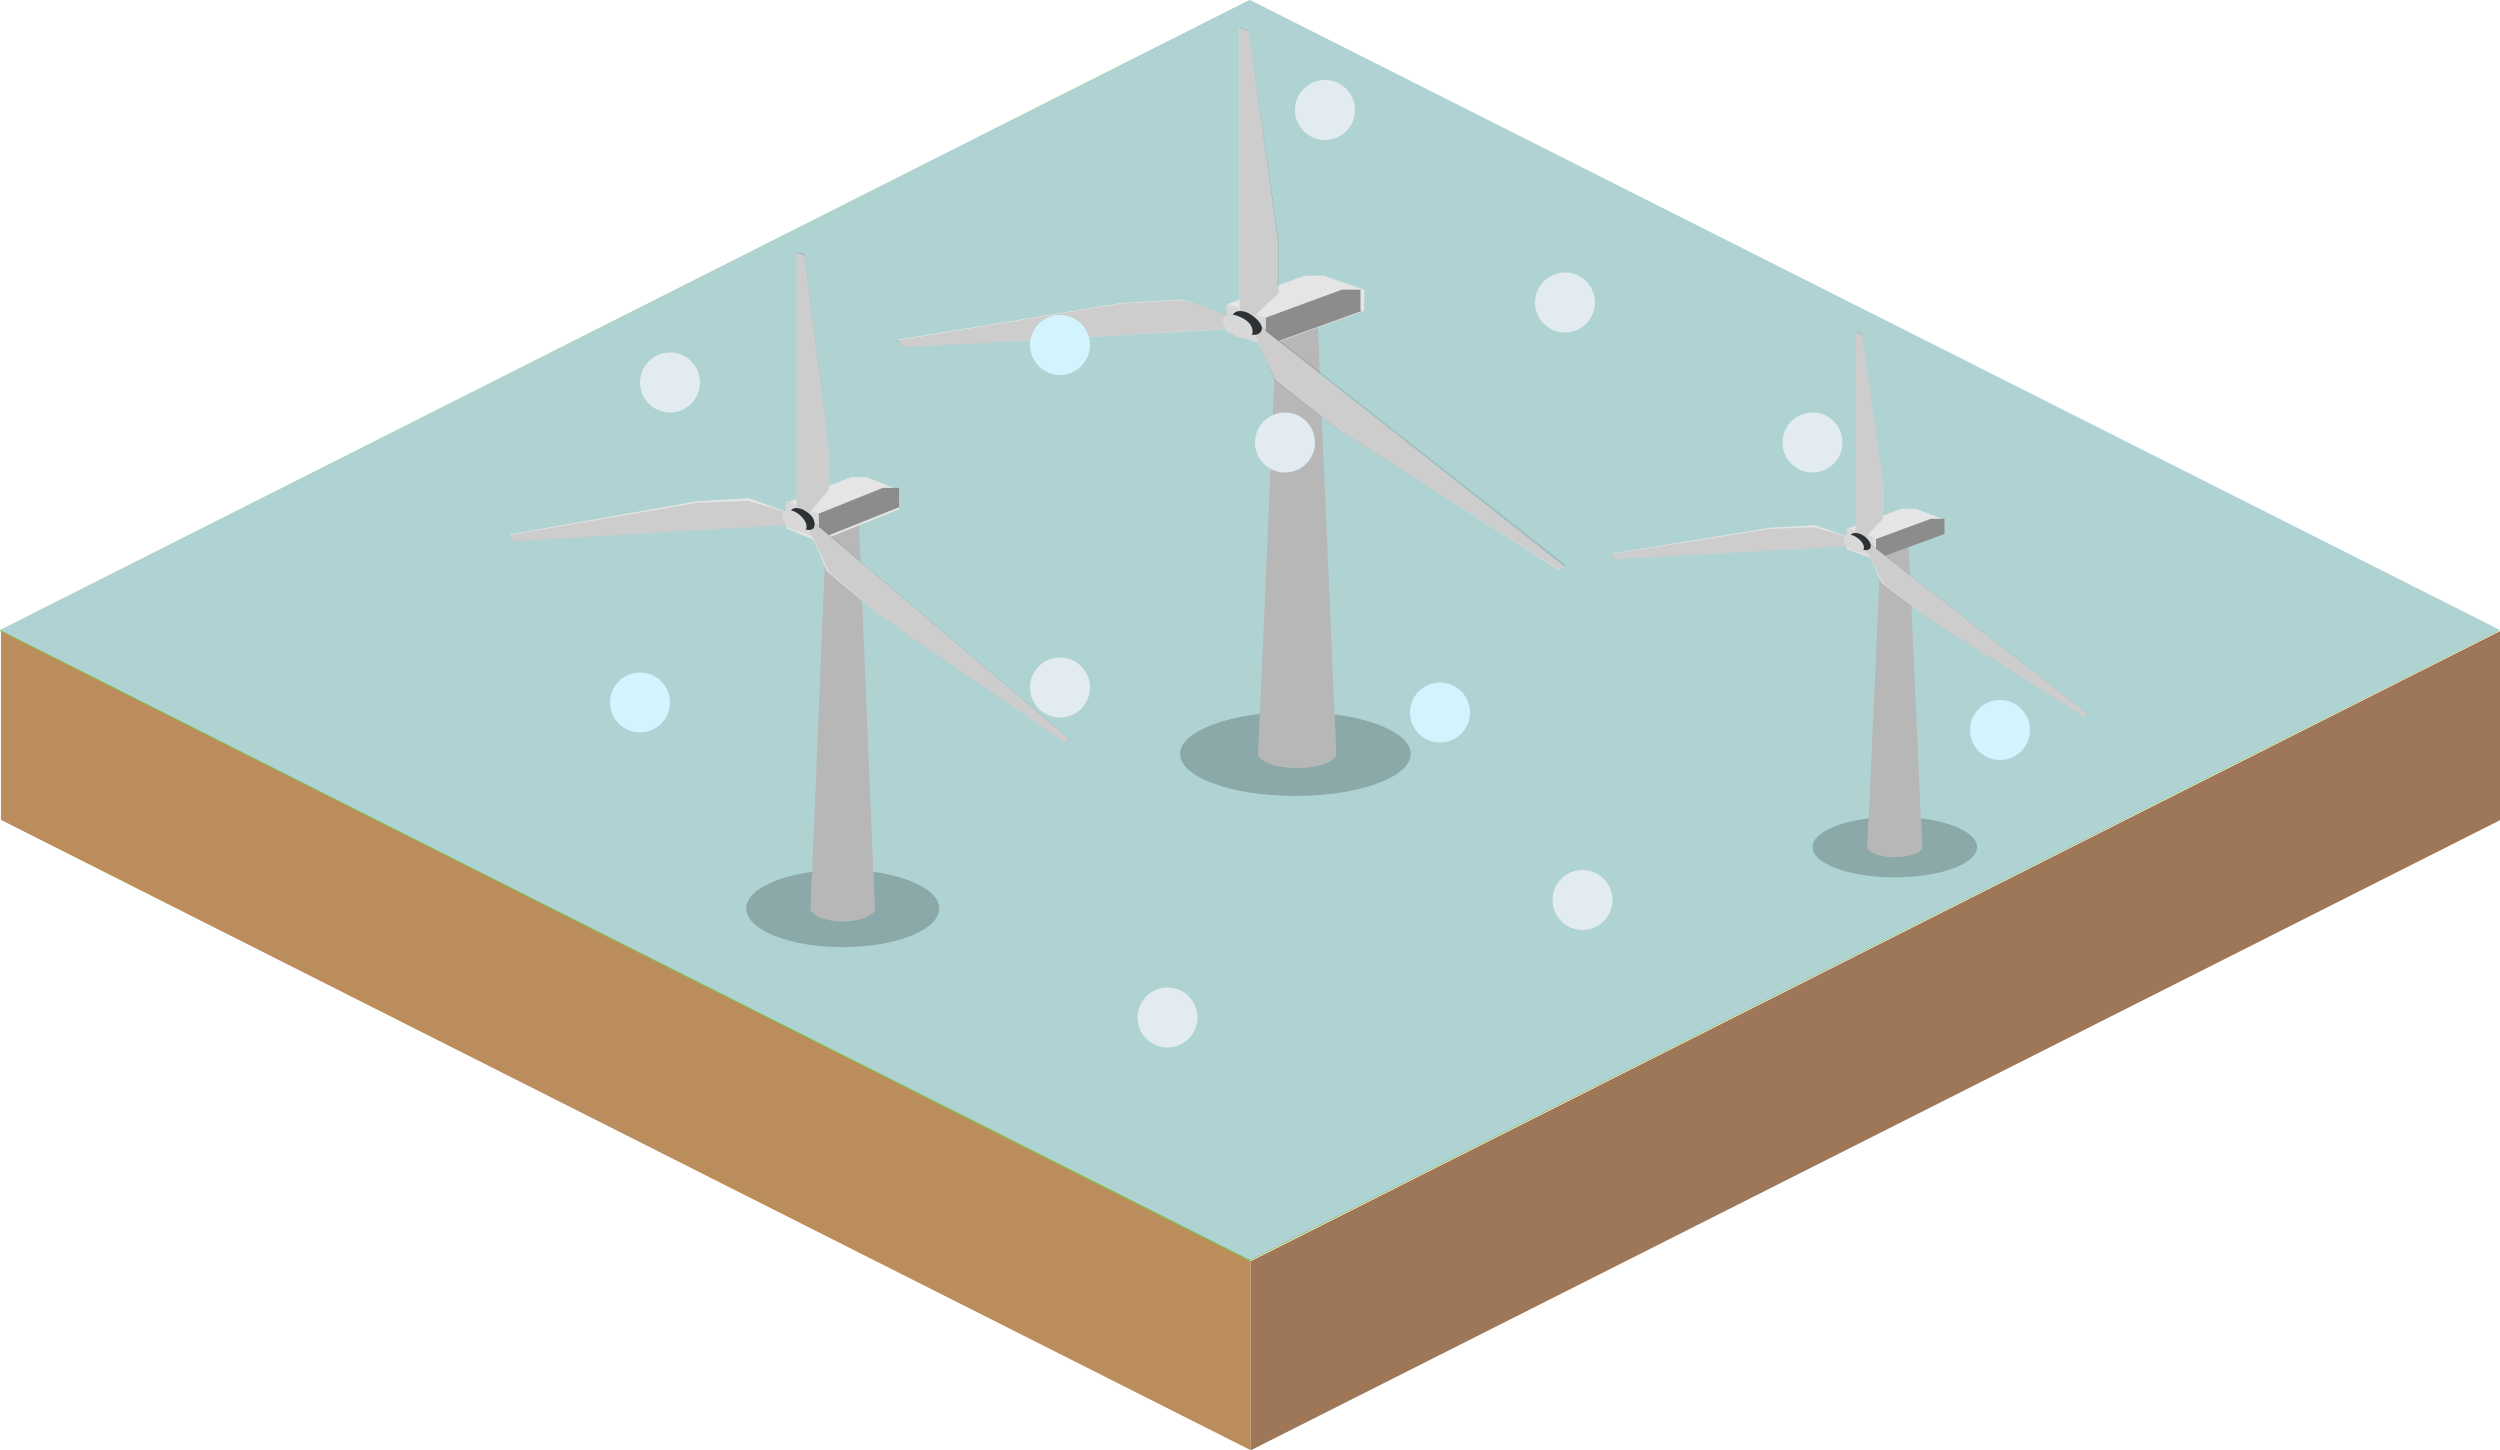
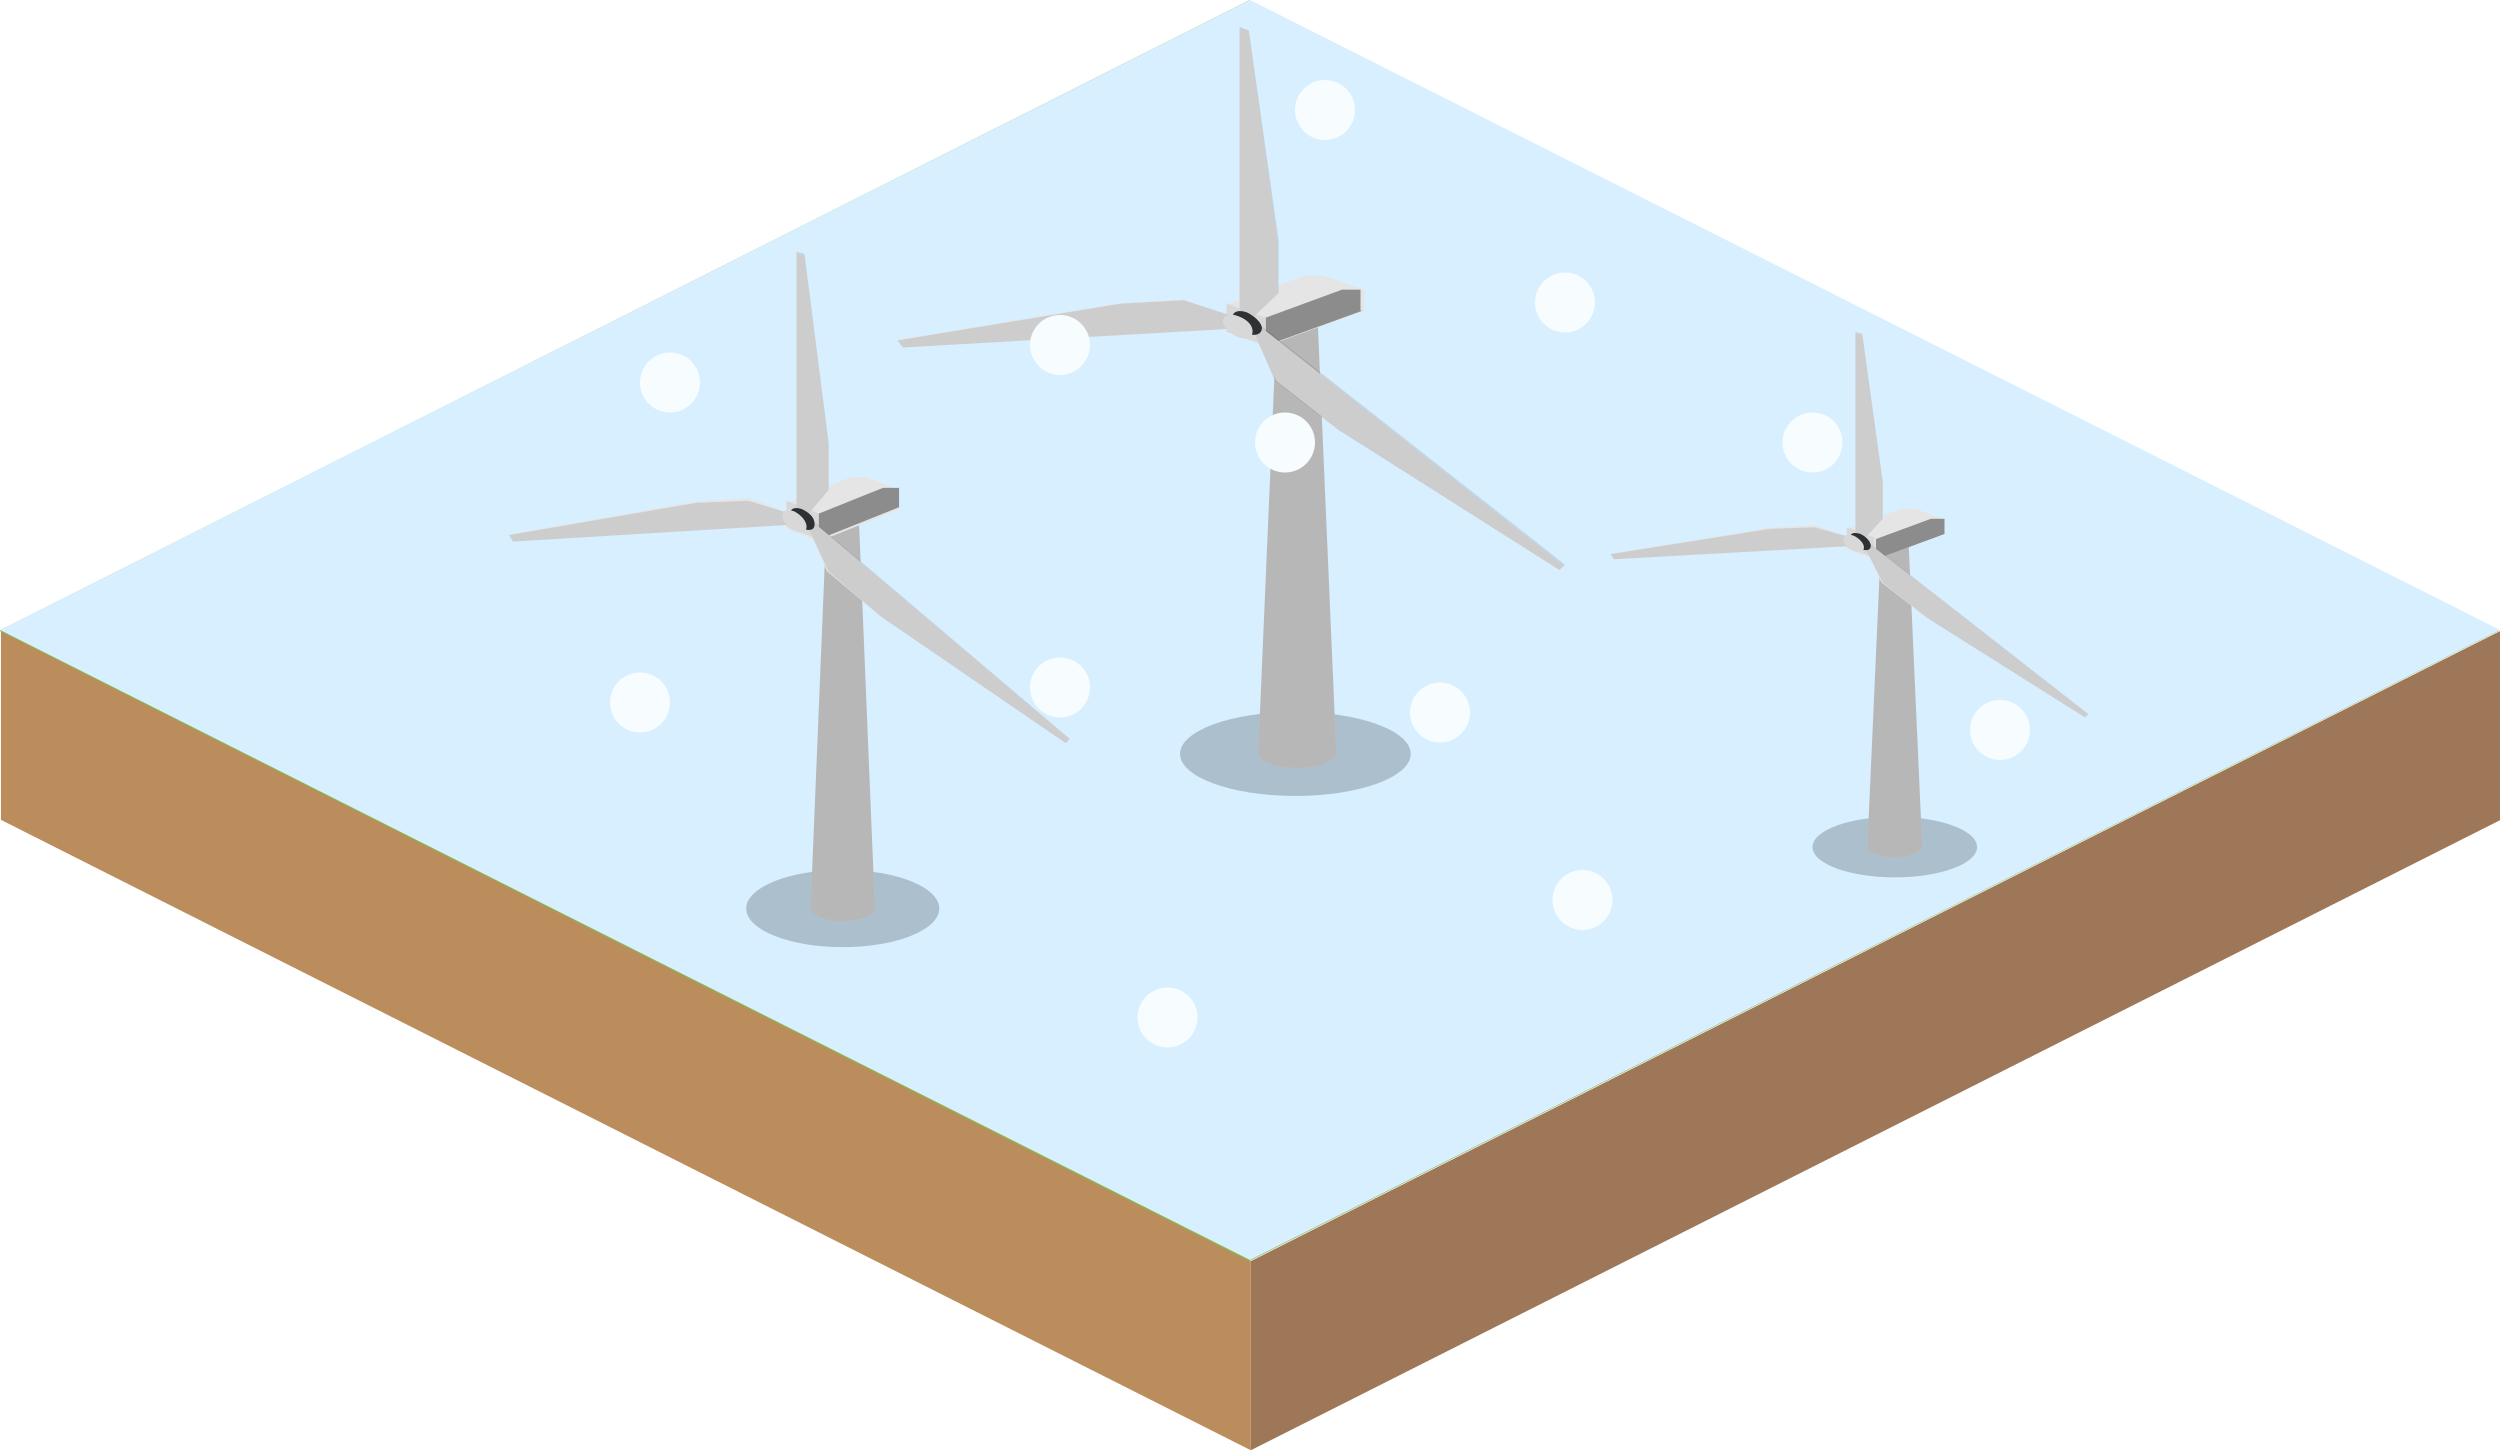
<svg xmlns="http://www.w3.org/2000/svg" version="1.1" id="svg44" x="0px" y="0px" viewBox="0 0 100 58" style="enable-background:new 0 0 100 58;" xml:space="preserve">
  <style type="text/css">
	.st0{fill:#BB8D5D;}
	.st1{fill:#9E7758;}
	.st2{fill:#8BB54A;}
- 	.st3{fill:#AED3D2;}
+ 	.st3{fill:#D7EFFF;}
	.st4{opacity:0.2;enable-background:new    ;}
	.st5{fill:#E5E5E5;}
	.st6{opacity:0.39;enable-background:new    ;}
	.st7{opacity:6.000000e-02;enable-background:new    ;}
	.st8{opacity:5.000000e-02;enable-background:new    ;}
	.st9{fill:#2D3134;}
- 	.st10{fill:#D3F3FF;}
- 	.st11{fill:#E2EBF0;}
+ 	.st10{fill:#F7FCFF;}
</style>
  <g id="g2920" transform="matrix(0.9998641,0,0,1.008606,-49.21891,-260.4065)">
    <g id="g2914" transform="translate(0.76334)">
      <path id="path546-3" class="st0" d="M98.5,308.2v7.5l-50-25v-7.5L98.5,308.2z" />
      <path id="path548-6" class="st1" d="M98.5,315.7v-7.5l50-25v7.5L98.5,315.7z" />
    </g>
    <path id="path208" class="st2" d="M49.2,283.2l50-25l50,25l-50,25L49.2,283.2z" />
  </g>
  <polygon class="st3" points="0,25.2 50,0 100,25.2 50,50.4 " />
  <g id="g109" transform="matrix(0.8042267,0,0,0.858461,16.41834,9.556938)">
    <ellipse id="ellipse2-3-8" class="st4" cx="21.5" cy="31.2" rx="4.8" ry="1.8" />
    <path id="path4-6-7" class="st5" d="M21.5,12.7c-0.4,0-0.8,0.1-0.8,0.3l-0.8,18.2c0,0.3,0.7,0.6,1.6,0.6c0.9,0,1.6-0.3,1.6-0.6   L22.3,13C22.3,12.8,22,12.7,21.5,12.7z" />
    <path id="path6-7-9" class="st4" d="M21.5,13.3c-0.4,0-0.8-0.1-0.8-0.3l-0.8,18.2c0,0.3,0.7,0.6,1.6,0.6c0.9,0,1.6-0.3,1.6-0.6   L22.3,13C22.3,13.2,22,13.3,21.5,13.3z" />
    <path id="path8-5-2" class="st5" d="M22.7,11.1h-0.8l-3.2,1.2v1.2l1.6,0.6l4-1.5v-0.9L22.7,11.1z" />
    <path id="path10-3-0" class="st5" d="M24.3,12.5l-4,1.5v-1.2l4-1.2V12.5z" />
    <path id="path12-5-2" class="st6" d="M24.3,12.5l-4,1.5v-1.2l3.2-1.2h0.8V12.5z" />
    <path id="path14-6-3" class="st5" d="M20.3,14l-1.6-0.6v-1.2l1.6,0.6V14z" />
    <path id="path16-2-7" class="st7" d="M20.3,14l-1.6-0.6v-1.2l1.6,0.6V14z" />
    <g id="g24-9-5" transform="matrix(0.2011074,0,0,0.1471034,3.811285,0.04592266)">
      <path id="path18-1-9" class="st5" d="M79.5,86.5l-3-1.5V4l2,1l6,60v15L79.5,86.5z" />
      <path id="path20-2-2" class="st5" d="M79.5,91.5l1.5-1.8l63,68.4l-1,1.2L97.1,119l-13-14L79.5,91.5z" />
      <path id="path22-7-2" class="st5" d="M75.1,86.7l1.5,3.4L6.5,95.5l-1-2.2l46.3-10.5l13-1L75.1,86.7z" />
    </g>
-     <path id="path26-0-8" class="st8" d="M19.8,12.8l-0.6-0.2V0.6l0.4,0.1l1.2,8.8v2.2L19.8,12.8z" />
+     <path id="path26-0-8" class="st8" d="M19.8,12.8l-0.6-0.2v-12l0.4,0.1l1.2,8.8v2.2L19.8,12.8z" />
    <path id="path28-9-9" class="st8" d="M19.8,13.5l0.3-0.3l12.7,10.1l-0.2,0.2l-9.2-5.9l-2.6-2.1L19.8,13.5z" />
    <path id="path30-3-7" class="st8" d="M18.9,12.8l0.3,0.5L5.1,14.1l-0.2-0.3l9.3-1.5l2.6-0.1L18.9,12.8z" />
-     <path id="path32-6-3" class="st7" d="M19.8,12.8l-0.6-0.2V0.6l0.4,0.1l1.2,8.8v2.2L19.8,12.8z" />
+     <path id="path32-6-3" class="st7" d="M19.8,12.8l-0.6-0.2v-12l0.4,0.1l1.2,8.8v2.2L19.8,12.8z" />
    <path id="path34-0-6" class="st7" d="M19.8,13.5l0.3-0.3l12.7,10.1l-0.2,0.2l-9.2-5.9l-2.6-2.1L19.8,13.5z" />
    <path id="path36-6-1" class="st7" d="M18.9,12.8l0.3,0.5L5.1,14.1l-0.2-0.3l9.3-1.5l2.6-0.1L18.9,12.8z" />
-     <path id="path38-2-2" class="st9" d="M20.1,13.3c0,0.3-0.3,0.3-0.6,0.2c-0.3-0.1-0.6-0.4-0.6-0.7c0-0.3,0.3-0.3,0.6-0.2   C19.9,12.8,20.1,13,20.1,13.3z" />
-     <path id="path40-6-9" class="st5" d="M19.7,13.4c0,0.3-0.3,0.3-0.6,0.2c-0.3-0.1-0.6-0.4-0.6-0.7c0-0.3,0.3-0.3,0.6-0.2   C19.5,12.9,19.7,13.2,19.7,13.4z" />
-     <path id="path42-1-3" class="st7" d="M19.7,13.4c0,0.3-0.3,0.3-0.6,0.2c-0.3-0.1-0.6-0.4-0.6-0.7c0-0.3,0.3-0.3,0.6-0.2   C19.5,12.9,19.7,13.2,19.7,13.4z" />
+     <path id="path38-2-2" class="st9" d="M20.1,13.3c0,0.3-0.3,0.3-0.6,0.2c-0.3-0.1-0.6-0.4-0.6-0.7s0.3-0.3,0.6-0.2   C19.9,12.8,20.1,13,20.1,13.3z" />
+     <path id="path40-6-9" class="st5" d="M19.7,13.4c0,0.3-0.3,0.3-0.6,0.2c-0.3-0.1-0.6-0.4-0.6-0.7s0.3-0.3,0.6-0.2   C19.5,12.9,19.7,13.2,19.7,13.4z" />
+     <path id="path42-1-3" class="st7" d="M19.7,13.4c0,0.3-0.3,0.3-0.6,0.2c-0.3-0.1-0.6-0.4-0.6-0.7s0.3-0.3,0.6-0.2   C19.5,12.9,19.7,13.2,19.7,13.4z" />
  </g>
  <g id="g155" transform="matrix(0.7440602,0,0,0.7007234,11.78484,0.5856402)">
    <ellipse id="ellipse2" class="st4" cx="53.8" cy="42.2" rx="6.2" ry="2.4" />
    <path id="path4" class="st5" d="M53.8,17.1c-0.6,0-1,0.2-1,0.4l-1,24.7c0,0.4,0.9,0.8,2.1,0.8s2.1-0.4,2.1-0.8l-1-24.7   C54.8,17.3,54.4,17.1,53.8,17.1z" />
    <path id="path6" class="st4" d="M53.8,17.9c-0.6,0-1-0.2-1-0.4l-1,24.7c0,0.4,0.9,0.8,2.1,0.8s2.1-0.4,2.1-0.8l-1-24.7   C54.8,17.7,54.4,17.9,53.8,17.9z" />
    <path id="path8" class="st5" d="M55.3,14.9h-1l-4.1,1.6v1.6l2.1,0.8l5.2-2v-1.2L55.3,14.9z" />
    <path id="path10" class="st5" d="M57.4,16.9l-5.2,2v-1.6l5.2-1.6V16.9z" />
-     <path id="path12" class="st6" d="M57.4,16.9l-5.2,2v-1.6l4.1-1.6h1V16.9z" />
+     <path id="path12" class="st6" d="M57.4,16.9l-5.2,2v-1.6l4.1-1.6h1v1.2H57.4z" />
    <path id="path14" class="st5" d="M52.2,18.9l-2.1-0.8v-1.6l2.1,0.8V18.9z" />
    <path id="path16" class="st7" d="M52.2,18.9l-2.1-0.8v-1.6l2.1,0.8V18.9z" />
    <g id="g24" transform="matrix(0.2585314,0,0,0.1994215,31.00848,-0.04887965)">
      <path id="path18" class="st5" d="M79.5,86.5l-3-1.5V4l2,1l6,60v15L79.5,86.5z" />
      <path id="path20" class="st5" d="M79.5,91.5l1.5-1.8l63,68.4l-1,1.2L97.1,119l-13-14L79.5,91.5z" />
      <path id="path22" class="st5" d="M75.1,86.7l1.5,3.4L6.5,95.5l-1-2.2l46.3-10.5l13-1L75.1,86.7z" />
    </g>
    <path id="path26" class="st8" d="M51.6,17.2l-0.8-0.3V0.7l0.5,0.2l1.6,12v3L51.6,17.2z" />
    <path id="path28" class="st8" d="M51.6,18.2l0.4-0.4l16.3,13.6L68,31.7l-11.9-8l-3.4-2.8L51.6,18.2z" />
    <path id="path30" class="st8" d="M50.4,17.2l0.4,0.7L32.7,19l-0.3-0.4l12-2.1l3.4-0.2L50.4,17.2z" />
    <path id="path32" class="st7" d="M51.6,17.2l-0.8-0.3V0.7l0.5,0.2l1.6,12v3L51.6,17.2z" />
    <path id="path34" class="st7" d="M51.6,18.2l0.4-0.4l16.3,13.6L68,31.7l-11.9-8l-3.4-2.8L51.6,18.2z" />
    <path id="path36" class="st7" d="M50.4,17.2l0.4,0.7L32.7,19l-0.3-0.4l12-2.1l3.4-0.2L50.4,17.2z" />
    <path id="path38" class="st9" d="M52,17.9c0,0.3-0.3,0.5-0.8,0.3c-0.4-0.2-0.8-0.6-0.8-0.9c0-0.3,0.3-0.5,0.8-0.3   C51.6,17.2,52,17.6,52,17.9z" />
-     <path id="path40" class="st5" d="M51.5,18.1c0,0.3-0.3,0.5-0.8,0.3c-0.4-0.2-0.8-0.6-0.8-0.9c0-0.3,0.3-0.5,0.8-0.3   S51.5,17.7,51.5,18.1z" />
-     <path id="path42" class="st7" d="M51.5,18.1c0,0.3-0.3,0.5-0.8,0.3c-0.4-0.2-0.8-0.6-0.8-0.9c0-0.3,0.3-0.5,0.8-0.3   S51.5,17.7,51.5,18.1z" />
+     <path id="path40" class="st5" d="M51.5,18.1c0,0.3-0.3,0.5-0.8,0.3c-0.4-0.2-0.8-0.6-0.8-0.9c0-0.3,0.3-0.5,0.8-0.3   C51.2,17.4,51.5,17.7,51.5,18.1z" />
+     <path id="path42" class="st7" d="M51.5,18.1c0,0.3-0.3,0.5-0.8,0.3c-0.4-0.2-0.8-0.6-0.8-0.9c0-0.3,0.3-0.5,0.8-0.3   C51.2,17.4,51.5,17.7,51.5,18.1z" />
  </g>
  <g id="g132" transform="matrix(0.6854868,0,0,0.6732794,21.91235,12.80848)">
    <ellipse id="ellipse2-3" class="st4" cx="78.6" cy="31.3" rx="4.8" ry="1.8" />
    <path id="path4-6" class="st5" d="M78.6,12.8c-0.4,0-0.8,0.1-0.8,0.3L77,31.3c0,0.3,0.7,0.6,1.6,0.6s1.6-0.3,1.6-0.6l-0.8-18.2   C79.4,12.9,79.1,12.8,78.6,12.8z" />
    <path id="path6-7" class="st4" d="M78.6,13.4c-0.4,0-0.8-0.1-0.8-0.3L77,31.3c0,0.3,0.7,0.6,1.6,0.6s1.6-0.3,1.6-0.6l-0.8-18.2   C79.4,13.3,79.1,13.4,78.6,13.4z" />
    <path id="path8-5" class="st5" d="M79.8,11.2H79l-3.2,1.2v1.2l1.6,0.6l4-1.5v-0.9L79.8,11.2z" />
-     <path id="path10-3" class="st5" d="M81.5,12.7l-4,1.5v-1.2l4-1.2V12.7z" />
-     <path id="path12-5" class="st6" d="M81.5,12.7l-4,1.5v-1.2l3.2-1.2h0.8V12.7z" />
+     <path id="path10-3" class="st5" d="M81.5,12.7l-4,1.5V13l4-1.2V12.7z" />
+     <path id="path12-5" class="st6" d="M81.5,12.7l-4,1.5V13l3.2-1.2h0.8V12.7z" />
    <path id="path14-6" class="st5" d="M77.4,14.1l-1.6-0.6v-1.2l1.6,0.6V14.1z" />
    <path id="path16-2" class="st7" d="M77.4,14.1l-1.6-0.6v-1.2l1.6,0.6V14.1z" />
    <g id="g24-9" transform="matrix(0.2011074,0,0,0.1471034,60.9213,0.149209)">
      <path id="path18-1" class="st5" d="M79.5,86.5l-3-1.5V4l2,1l6,60v15L79.5,86.5z" />
      <path id="path20-2" class="st5" d="M79.5,91.5l1.5-1.8l63,68.4l-1,1.2L97.1,119l-13-14L79.5,91.5z" />
      <path id="path22-7" class="st5" d="M75.1,86.7l1.5,3.4L6.5,95.5l-1-2.2l46.3-10.5l13-1L75.1,86.7z" />
    </g>
-     <path id="path26-0" class="st8" d="M76.9,12.9l-0.6-0.2V0.7l0.4,0.1l1.2,8.8v2.2L76.9,12.9z" />
+     <path id="path26-0" class="st8" d="M76.9,12.9l-0.6-0.2v-12l0.4,0.1l1.2,8.8v2.2L76.9,12.9z" />
    <path id="path28-9" class="st8" d="M76.9,13.6l0.3-0.3l12.7,10.1l-0.2,0.2l-9.2-5.9l-2.6-2.1L76.9,13.6z" />
    <path id="path30-3" class="st8" d="M76,12.9l0.3,0.5l-14.1,0.8L62,13.9l9.3-1.5l2.6-0.1L76,12.9z" />
-     <path id="path32-6" class="st7" d="M76.9,12.9l-0.6-0.2V0.7l0.4,0.1l1.2,8.8v2.2L76.9,12.9z" />
+     <path id="path32-6" class="st7" d="M76.9,12.9l-0.6-0.2v-12l0.4,0.1l1.2,8.8v2.2L76.9,12.9z" />
    <path id="path34-0" class="st7" d="M76.9,13.6l0.3-0.3l12.7,10.1l-0.2,0.2l-9.2-5.9l-2.6-2.1L76.9,13.6z" />
    <path id="path36-6" class="st7" d="M76,12.9l0.3,0.5l-14.1,0.8L62,13.9l9.3-1.5l2.6-0.1L76,12.9z" />
    <path id="path38-2" class="st9" d="M77.2,13.4c0,0.3-0.3,0.3-0.6,0.2c-0.3-0.1-0.6-0.4-0.6-0.7c0-0.3,0.3-0.3,0.6-0.2   C77,12.9,77.2,13.2,77.2,13.4z" />
-     <path id="path40-6" class="st5" d="M76.8,13.5c0,0.3-0.3,0.3-0.6,0.2c-0.3-0.1-0.6-0.4-0.6-0.7s0.3-0.3,0.6-0.2   C76.6,13,76.8,13.3,76.8,13.5z" />
-     <path id="path42-1" class="st7" d="M76.8,13.5c0,0.3-0.3,0.3-0.6,0.2c-0.3-0.1-0.6-0.4-0.6-0.7s0.3-0.3,0.6-0.2   C76.6,13,76.8,13.3,76.8,13.5z" />
+     <path id="path40-6" class="st5" d="M76.8,13.5c0,0.3-0.3,0.3-0.6,0.2c-0.3-0.1-0.6-0.4-0.6-0.7c0-0.3,0.3-0.3,0.6-0.2   C76.6,13,76.8,13.3,76.8,13.5z" />
+     <path id="path42-1" class="st7" d="M76.8,13.5c0,0.3-0.3,0.3-0.6,0.2c-0.3-0.1-0.6-0.4-0.6-0.7c0-0.3,0.3-0.3,0.6-0.2   C76.6,13,76.8,13.3,76.8,13.5z" />
  </g>
  <circle class="st10" cx="80" cy="29.2" r="1.2" />
-   <circle class="st11" cx="51.4" cy="17.7" r="1.2" />
-   <circle class="st11" cx="72.5" cy="17.7" r="1.2" />
+   <circle class="st10" cx="51.4" cy="17.7" r="1.2" />
+   <circle class="st10" cx="72.5" cy="17.7" r="1.2" />
  <circle class="st10" cx="57.6" cy="28.5" r="1.2" />
-   <circle class="st11" cx="26.8" cy="15.3" r="1.2" />
-   <circle class="st11" cx="63.3" cy="36" r="1.2" />
-   <circle class="st11" cx="62.6" cy="12.1" r="1.2" />
-   <circle class="st11" cx="46.7" cy="40.7" r="1.2" />
-   <circle class="st11" cx="42.4" cy="27.5" r="1.2" />
-   <circle class="st11" cx="53" cy="4.4" r="1.2" />
+   <circle class="st10" cx="26.8" cy="15.3" r="1.2" />
+   <circle class="st10" cx="63.3" cy="36" r="1.2" />
+   <circle class="st10" cx="62.6" cy="12.1" r="1.2" />
+   <circle class="st10" cx="46.7" cy="40.7" r="1.2" />
+   <circle class="st10" cx="42.4" cy="27.5" r="1.2" />
+   <circle class="st10" cx="53" cy="4.4" r="1.2" />
  <circle class="st10" cx="42.4" cy="13.8" r="1.2" />
  <circle class="st10" cx="25.6" cy="28.1" r="1.2" />
</svg>
